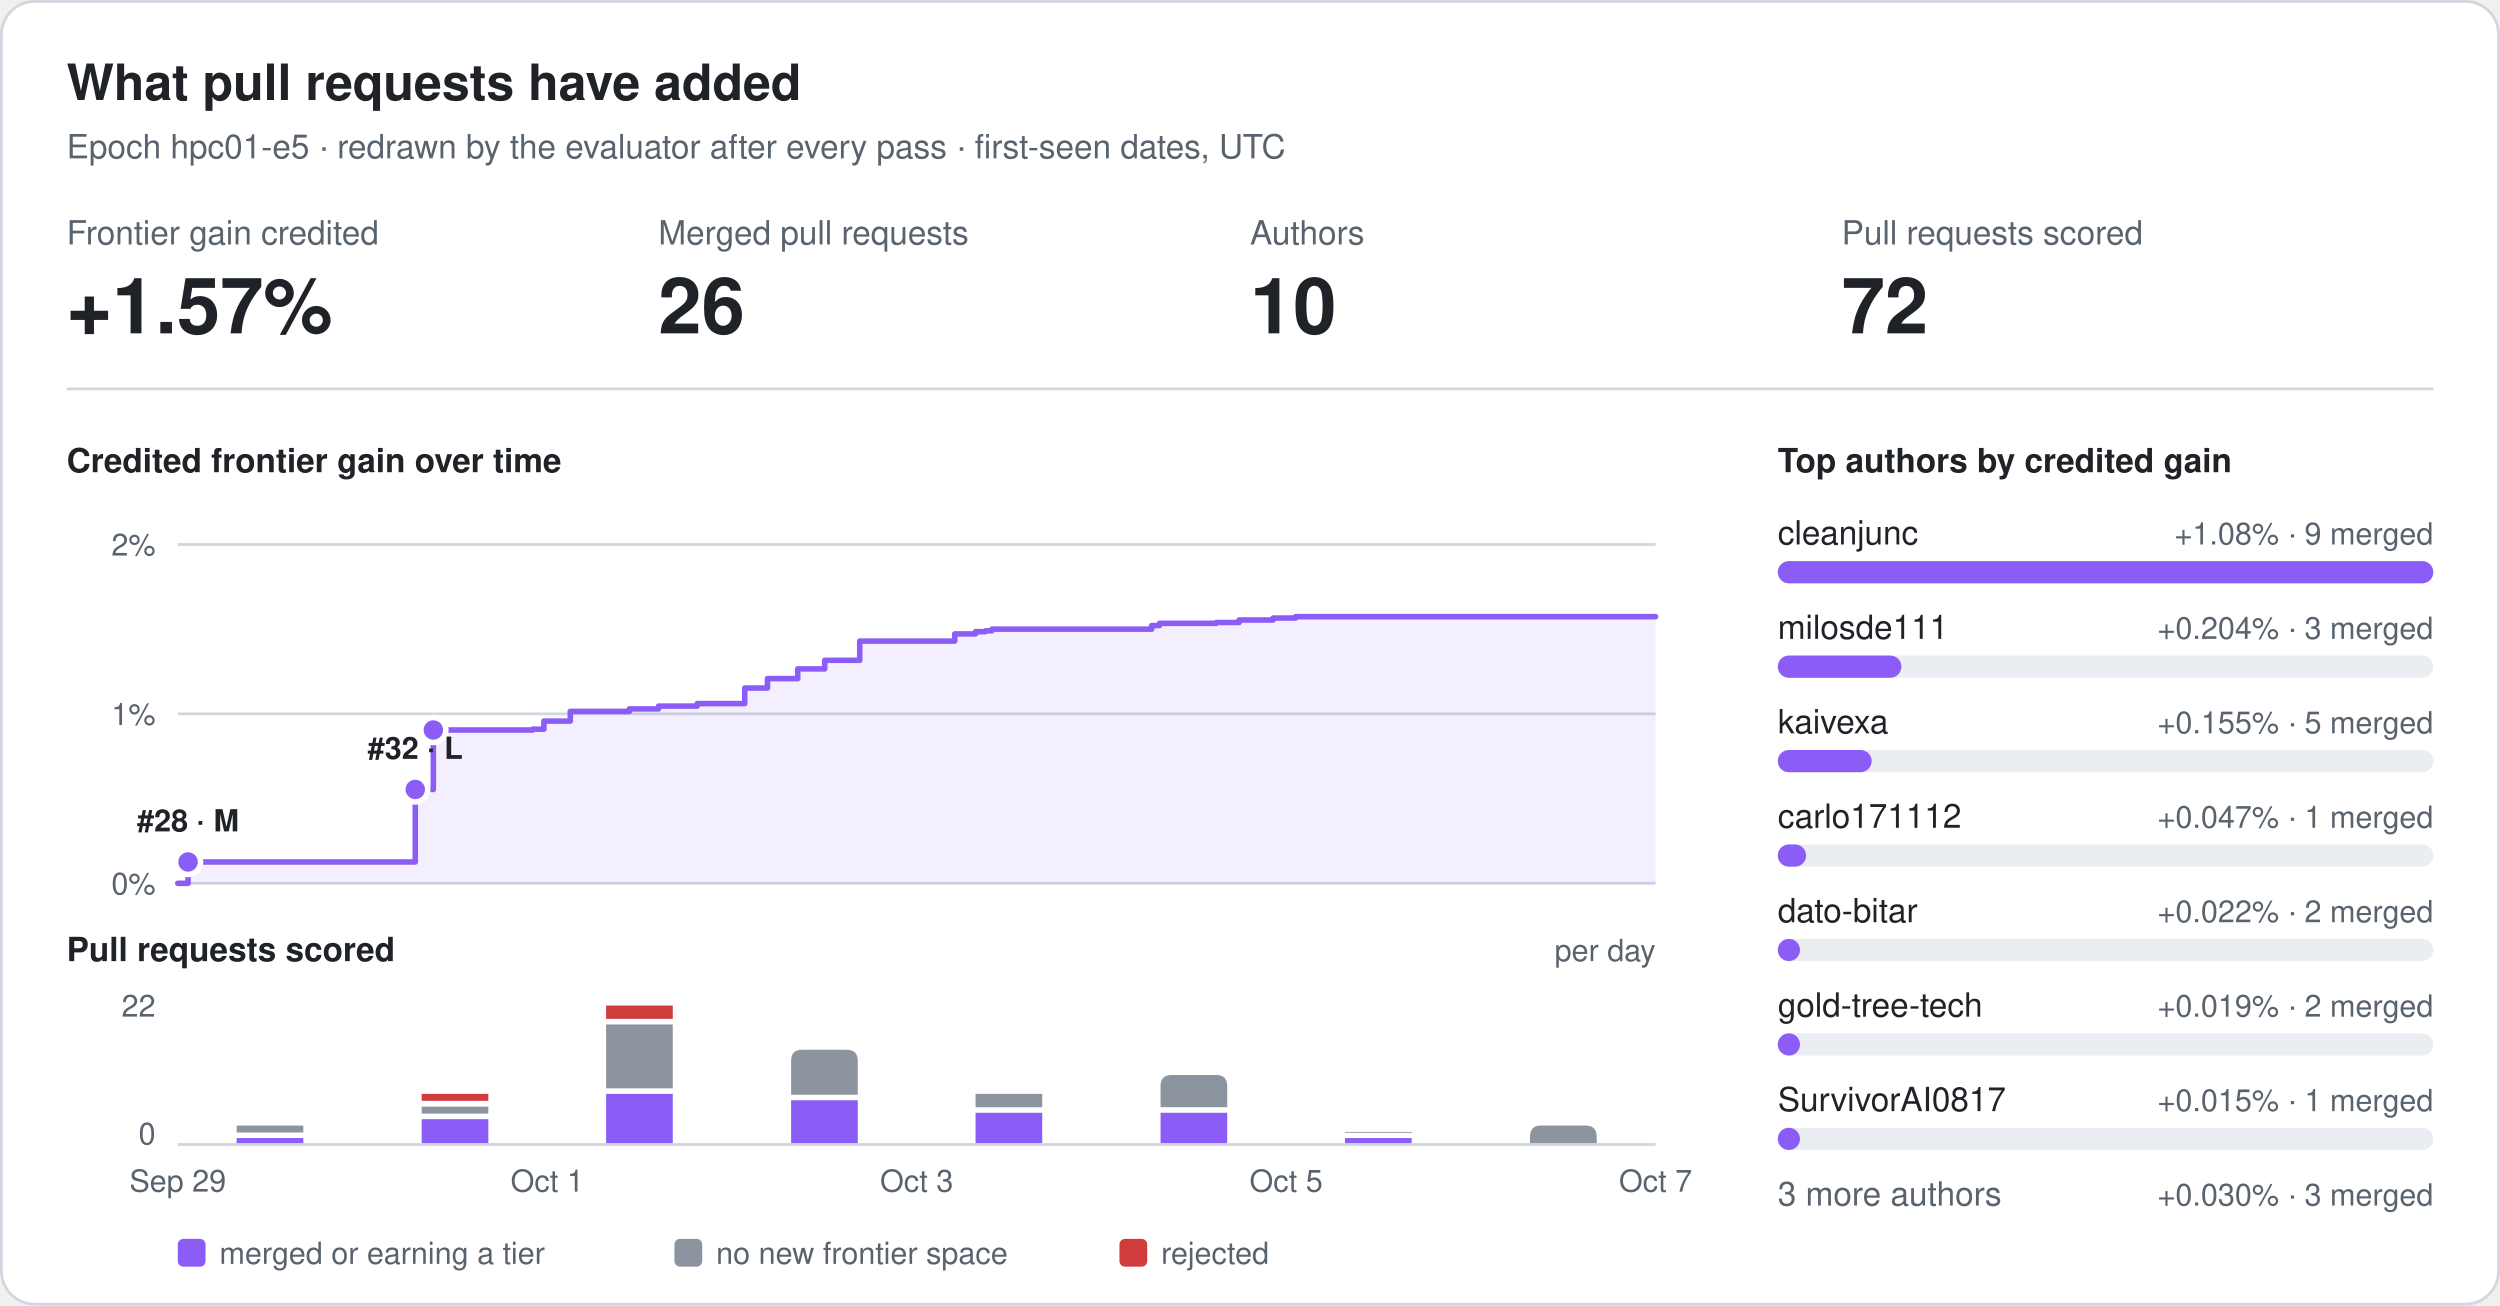
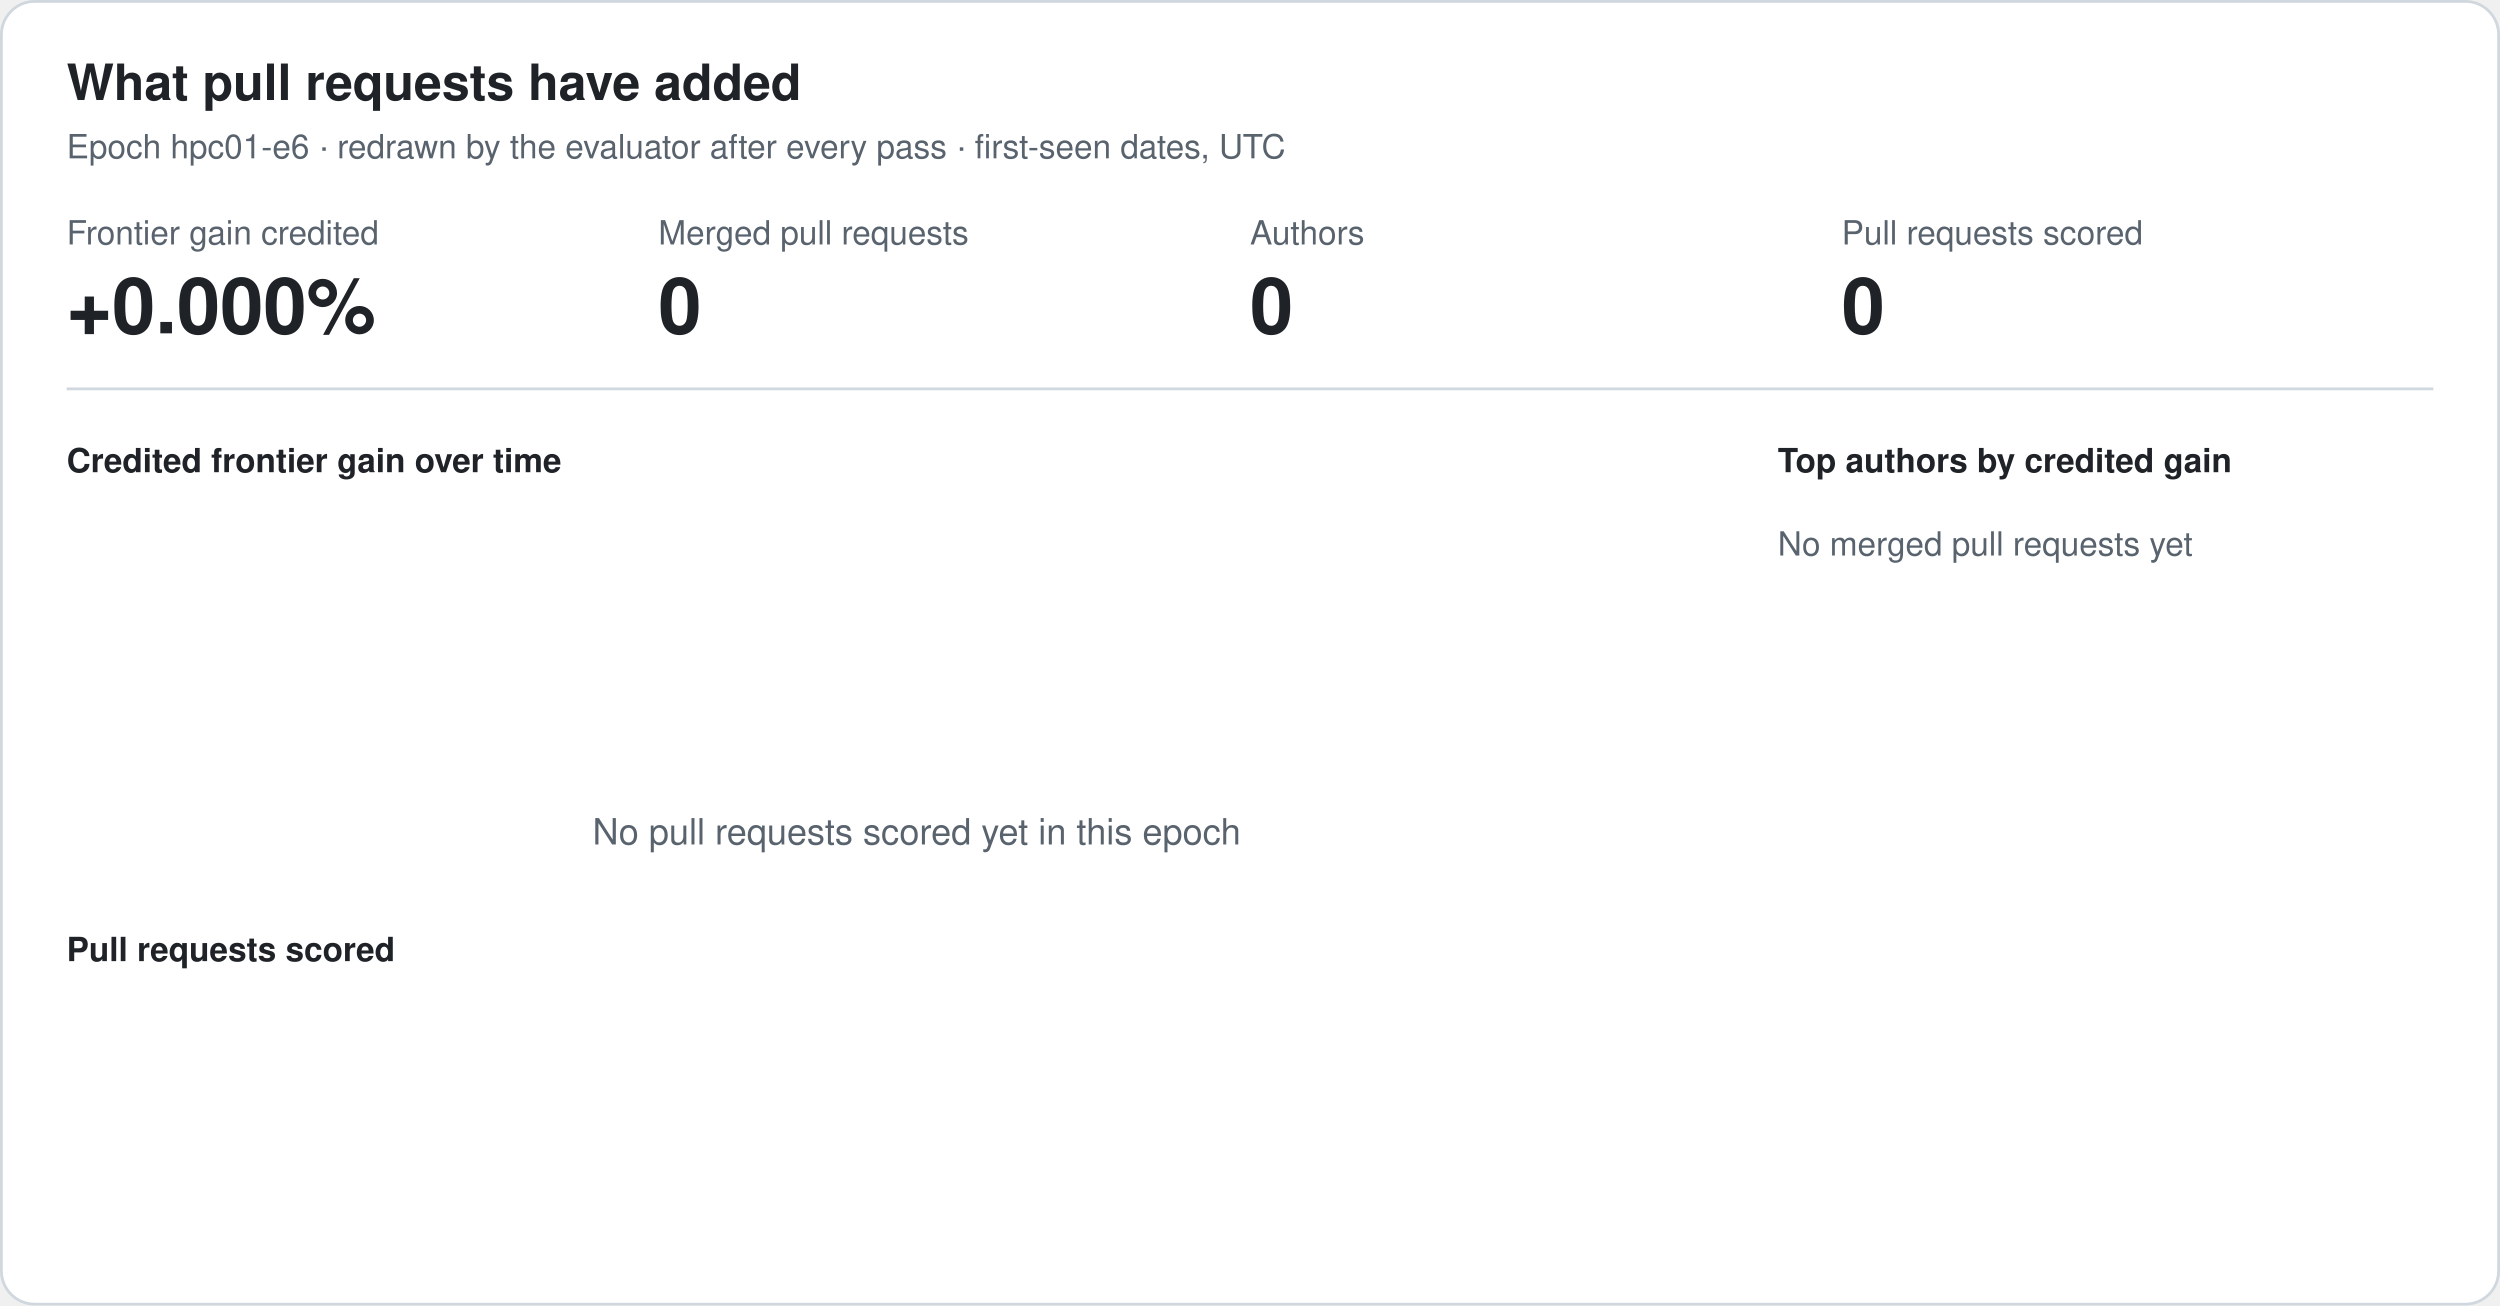
- <svg xmlns="http://www.w3.org/2000/svg" width="900" height="470" viewBox="0 0 900 470" font-family="-apple-system,BlinkMacSystemFont,'Segoe UI',Helvetica,Arial,sans-serif" role="img" aria-label="Frontier gain credited to merged pull requests: +1.57% from 26 merges, 72 pull requests scored">
+ <svg xmlns="http://www.w3.org/2000/svg" width="900" height="470" viewBox="0 0 900 470" font-family="-apple-system,BlinkMacSystemFont,'Segoe UI',Helvetica,Arial,sans-serif" role="img" aria-label="Frontier gain credited to merged pull requests: +0.000% from 0 merges, 0 pull requests scored">
  <style>
.bg{fill:#ffffff;stroke:#d0d7de}.t{fill:#1f2328}.m{fill:#59636e}.rule{stroke:#d0d7de}.ring{stroke:#ffffff}
.acc{fill:#8b5cf6}.accl{stroke:#8b5cf6}.wash{fill:#8b5cf6;fill-opacity:.1}.gry{fill:#8c959f}.rej{fill:#d03b3b}.track{fill:#eaeef2}.tk{stroke:#1f2328}
@media (prefers-color-scheme: dark){
.bg{fill:#0d1117;stroke:#30363d}.t{fill:#e6edf3}.m{fill:#9198a1}.rule{stroke:#30363d}.ring{stroke:#0d1117}
.acc{fill:#9a75f8}.accl{stroke:#9a75f8}.wash{fill:#9a75f8;fill-opacity:.14}.gry{fill:#9198a1}.rej{fill:#e5534b}.track{fill:#21262d}.tk{stroke:#e6edf3}}
</style>
  <rect class="bg" x="0.5" y="0.5" width="899" height="469" rx="12" />
  <text x="24.0" y="36.0" class="t" font-size="18" font-weight="600" text-anchor="start">What pull requests have added</text>
-   <text x="24.0" y="57.0" class="m" font-size="12" font-weight="400" text-anchor="start">Epoch hpc01-e5 · redrawn by the evaluator after every pass · first-seen dates, UTC</text>
+   <text x="24.0" y="57.0" class="m" font-size="12" font-weight="400" text-anchor="start">Epoch hpc01-e6 · redrawn by the evaluator after every pass · first-seen dates, UTC</text>
  <text x="24.0" y="88.0" class="m" font-size="12" font-weight="400" text-anchor="start">Frontier gain credited</text>
-   <text x="24.0" y="120.0" class="t" font-size="28" font-weight="600" text-anchor="start">+1.57%</text>
+   <text x="24.0" y="120.0" class="t" font-size="28" font-weight="600" text-anchor="start">+0.000%</text>
  <text x="237.0" y="88.0" class="m" font-size="12" font-weight="400" text-anchor="start">Merged pull requests</text>
-   <text x="237.0" y="120.0" class="t" font-size="28" font-weight="600" text-anchor="start">26</text>
+   <text x="237.0" y="120.0" class="t" font-size="28" font-weight="600" text-anchor="start">0</text>
  <text x="450.0" y="88.0" class="m" font-size="12" font-weight="400" text-anchor="start">Authors</text>
-   <text x="450.0" y="120.0" class="t" font-size="28" font-weight="600" text-anchor="start">10</text>
+   <text x="450.0" y="120.0" class="t" font-size="28" font-weight="600" text-anchor="start">0</text>
  <text x="663.0" y="88.0" class="m" font-size="12" font-weight="400" text-anchor="start">Pull requests scored</text>
-   <text x="663.0" y="120.0" class="t" font-size="28" font-weight="600" text-anchor="start">72</text>
+   <text x="663.0" y="120.0" class="t" font-size="28" font-weight="600" text-anchor="start">0</text>
  <line class="rule" x1="24" x2="876" y1="140" y2="140" stroke-width="1" />
  <text x="24.0" y="170.0" class="t" font-size="12" font-weight="600" text-anchor="start">Credited frontier gain over time</text>
  <text x="24.0" y="346.0" class="t" font-size="12" font-weight="600" text-anchor="start">Pull requests scored</text>
-   <line class="rule" x1="64" x2="596" y1="318.0" y2="318.0" stroke-width="1" />
-   <text x="56.0" y="322.0" class="m" font-size="11" font-weight="400" text-anchor="end">0%</text>
-   <line class="rule" x1="64" x2="596" y1="257.0" y2="257.0" stroke-width="1" />
-   <text x="56.0" y="261.0" class="m" font-size="11" font-weight="400" text-anchor="end">1%</text>
-   <line class="rule" x1="64" x2="596" y1="196.0" y2="196.0" stroke-width="1" />
-   <text x="56.0" y="200.0" class="m" font-size="11" font-weight="400" text-anchor="end">2%</text>
-   <polygon class="wash" points="64.0,318.0 67.7,318.0 67.7,310.3 149.5,310.3 149.5,284.2 156.0,284.2 156.0,262.8 191.8,262.8 191.8,262.5 195.8,262.5 195.8,259.6 205.3,259.6 205.3,256.1 226.6,256.1 226.6,255.2 237.1,255.2 237.1,254.2 251.0,254.2 251.0,253.3 268.1,253.3 268.1,247.7 276.3,247.7 276.3,244.3 287.2,244.3 287.2,240.8 296.9,240.8 296.9,239.0 296.9,239.0 296.9,237.7 309.5,237.7 309.5,231.2 309.5,231.2 309.5,230.8 343.7,230.8 343.7,228.2 351.2,228.2 351.2,227.4 354.7,227.4 354.7,227.1 357.1,227.1 357.1,226.5 414.6,226.5 414.6,225.2 417.4,225.2 417.4,224.4 437.9,224.4 437.9,224.1 446.1,224.1 446.1,223.2 458.3,223.2 458.3,222.5 466.4,222.5 466.4,222.0 596.0,222.0 596.0,318.0" />
-   <polyline class="accl" points="64.0,318.0 67.7,318.0 67.7,310.3 149.5,310.3 149.5,284.2 156.0,284.2 156.0,262.8 191.8,262.8 191.8,262.5 195.8,262.5 195.8,259.6 205.3,259.6 205.3,256.1 226.6,256.1 226.6,255.2 237.1,255.2 237.1,254.2 251.0,254.2 251.0,253.3 268.1,253.3 268.1,247.7 276.3,247.7 276.3,244.3 287.2,244.3 287.2,240.8 296.9,240.8 296.9,239.0 296.9,239.0 296.9,237.7 309.5,237.7 309.5,231.2 309.5,231.2 309.5,230.8 343.7,230.8 343.7,228.2 351.2,228.2 351.2,227.4 354.7,227.4 354.7,227.1 357.1,227.1 357.1,226.5 414.6,226.5 414.6,225.2 417.4,225.2 417.4,224.4 437.9,224.4 437.9,224.1 446.1,224.1 446.1,223.2 458.3,223.2 458.3,222.5 466.4,222.5 466.4,222.0 596.0,222.0" fill="none" stroke-width="2" stroke-linejoin="round" stroke-linecap="round" />
-   <circle class="acc ring" cx="149.5" cy="284.2" r="4.5" stroke-width="2" />
-   <circle class="acc ring" cx="156.0" cy="262.8" r="4.5" stroke-width="2" />
-   <circle class="acc ring" cx="67.7" cy="310.3" r="4.5" stroke-width="2" />
-   <text x="149.5" y="273.2" class="t" font-size="11" font-weight="600" text-anchor="middle">#32 · L</text>
-   <text x="67.7" y="299.3" class="t" font-size="11" font-weight="600" text-anchor="middle">#28 · M</text>
-   <rect class="acc" x="85.2" y="409.7" width="24.0" height="2.3" />
-   <rect class="gry" x="85.2" y="405.2" width="24.0" height="2.5" />
-   <rect class="acc" x="151.8" y="402.9" width="24.0" height="9.1" />
-   <rect class="gry" x="151.8" y="398.4" width="24.0" height="2.5" />
-   <rect class="rej" x="151.8" y="393.8" width="24.0" height="2.5" />
-   <rect class="acc" x="218.2" y="393.8" width="24.0" height="18.2" />
-   <rect class="gry" x="218.2" y="368.8" width="24.0" height="23.0" />
-   <rect class="rej" x="218.2" y="362.0" width="24.0" height="4.8" />
-   <rect class="acc" x="284.8" y="396.1" width="24.0" height="15.9" />
-   <path class="gry" d="M284.8,394.1V381.9Q284.8,377.9 288.8,377.9H304.8Q308.8,377.9 308.8,381.9V394.1Z" />
-   <rect class="acc" x="351.2" y="400.6" width="24.0" height="11.4" />
-   <rect class="gry" x="351.2" y="393.8" width="24.0" height="4.8" />
-   <rect class="acc" x="417.8" y="400.6" width="24.0" height="11.4" />
-   <path class="gry" d="M417.8,398.6V391.0Q417.8,387.0 421.8,387.0H437.8Q441.8,387.0 441.8,391.0V398.6Z" />
-   <rect class="acc" x="484.2" y="409.7" width="24.0" height="2.3" />
-   <rect class="gry" x="484.2" y="407.5" width="24.0" height="0.3" />
-   <path class="gry" d="M550.8,412.0V409.2Q550.8,405.2 554.8,405.2H570.8Q574.8,405.2 574.8,409.2V412.0Z" />
-   <line class="rule" x1="64" x2="596" y1="412" y2="412" stroke-width="1" />
-   <text x="56.0" y="366.0" class="m" font-size="11" font-weight="400" text-anchor="end">22</text>
-   <text x="56.0" y="412.0" class="m" font-size="11" font-weight="400" text-anchor="end">0</text>
-   <text x="596.0" y="346.0" class="m" font-size="11" font-weight="400" text-anchor="end">per day</text>
-   <text x="64.0" y="429.0" class="m" font-size="11" font-weight="400" text-anchor="middle">Sep 29</text>
-   <text x="197.0" y="429.0" class="m" font-size="11" font-weight="400" text-anchor="middle">Oct 1</text>
-   <text x="330.0" y="429.0" class="m" font-size="11" font-weight="400" text-anchor="middle">Oct 3</text>
-   <text x="463.0" y="429.0" class="m" font-size="11" font-weight="400" text-anchor="middle">Oct 5</text>
-   <text x="596.0" y="429.0" class="m" font-size="11" font-weight="400" text-anchor="middle">Oct 7</text>
-   <rect class="acc" x="64" y="446" width="10" height="10" rx="2" />
-   <text x="79.0" y="455.0" class="m" font-size="11" font-weight="400" text-anchor="start">merged or earning a tier</text>
-   <rect class="gry" x="242.8" y="446" width="10" height="10" rx="2" />
-   <text x="257.8" y="455.0" class="m" font-size="11" font-weight="400" text-anchor="start">no new frontier space</text>
-   <rect class="rej" x="403.0" y="446" width="10" height="10" rx="2" />
-   <text x="418.0" y="455.0" class="m" font-size="11" font-weight="400" text-anchor="start">rejected</text>
+   <text x="330.0" y="304.0" class="m" font-size="13" font-weight="400" text-anchor="middle">No pull requests scored yet in this epoch</text>
  <text x="640.0" y="170.0" class="t" font-size="12" font-weight="600" text-anchor="start">Top authors by credited gain</text>
-   <text x="640.0" y="196.0" class="t" font-size="12" font-weight="400" text-anchor="start">cleanjunc</text>
-   <text x="876.0" y="196.0" class="m" font-size="11" font-weight="400" text-anchor="end">+1.08% · 9 merged</text>
-   <rect class="track" x="640" y="202" width="236" height="8" rx="4" />
-   <rect class="acc" x="640" y="202" width="236.0" height="8" rx="4" />
-   <text x="640.0" y="230.0" class="t" font-size="12" font-weight="400" text-anchor="start">milosde111</text>
-   <text x="876.0" y="230.0" class="m" font-size="11" font-weight="400" text-anchor="end">+0.204% · 3 merged</text>
-   <rect class="track" x="640" y="236" width="236" height="8" rx="4" />
-   <rect class="acc" x="640" y="236" width="44.5" height="8" rx="4" />
-   <text x="640.0" y="264.0" class="t" font-size="12" font-weight="400" text-anchor="start">kaivexa</text>
-   <text x="876.0" y="264.0" class="m" font-size="11" font-weight="400" text-anchor="end">+0.155% · 5 merged</text>
-   <rect class="track" x="640" y="270" width="236" height="8" rx="4" />
-   <rect class="acc" x="640" y="270" width="33.8" height="8" rx="4" />
-   <text x="640.0" y="298.0" class="t" font-size="12" font-weight="400" text-anchor="start">carlo171112</text>
-   <text x="876.0" y="298.0" class="m" font-size="11" font-weight="400" text-anchor="end">+0.047% · 1 merged</text>
-   <rect class="track" x="640" y="304" width="236" height="8" rx="4" />
-   <rect class="acc" x="640" y="304" width="10.2" height="8" rx="4" />
-   <text x="640.0" y="332.0" class="t" font-size="12" font-weight="400" text-anchor="start">dato-bitar</text>
-   <text x="876.0" y="332.0" class="m" font-size="11" font-weight="400" text-anchor="end">+0.022% · 2 merged</text>
-   <rect class="track" x="640" y="338" width="236" height="8" rx="4" />
-   <rect class="acc" x="640" y="338" width="8.0" height="8" rx="4" />
-   <text x="640.0" y="366.0" class="t" font-size="12" font-weight="400" text-anchor="start">gold-tree-tech</text>
-   <text x="876.0" y="366.0" class="m" font-size="11" font-weight="400" text-anchor="end">+0.019% · 2 merged</text>
-   <rect class="track" x="640" y="372" width="236" height="8" rx="4" />
-   <rect class="acc" x="640" y="372" width="8.0" height="8" rx="4" />
-   <text x="640.0" y="400.0" class="t" font-size="12" font-weight="400" text-anchor="start">SurvivorAI0817</text>
-   <text x="876.0" y="400.0" class="m" font-size="11" font-weight="400" text-anchor="end">+0.015% · 1 merged</text>
-   <rect class="track" x="640" y="406" width="236" height="8" rx="4" />
-   <rect class="acc" x="640" y="406" width="8.0" height="8" rx="4" />
-   <text x="640.0" y="434.0" class="m" font-size="12" font-weight="400" text-anchor="start">3 more authors</text>
-   <text x="876.0" y="434.0" class="m" font-size="11" font-weight="400" text-anchor="end">+0.030% · 3 merged</text>
+   <text x="640.0" y="200.0" class="m" font-size="12" font-weight="400" text-anchor="start">No merged pull requests yet</text>
</svg>
